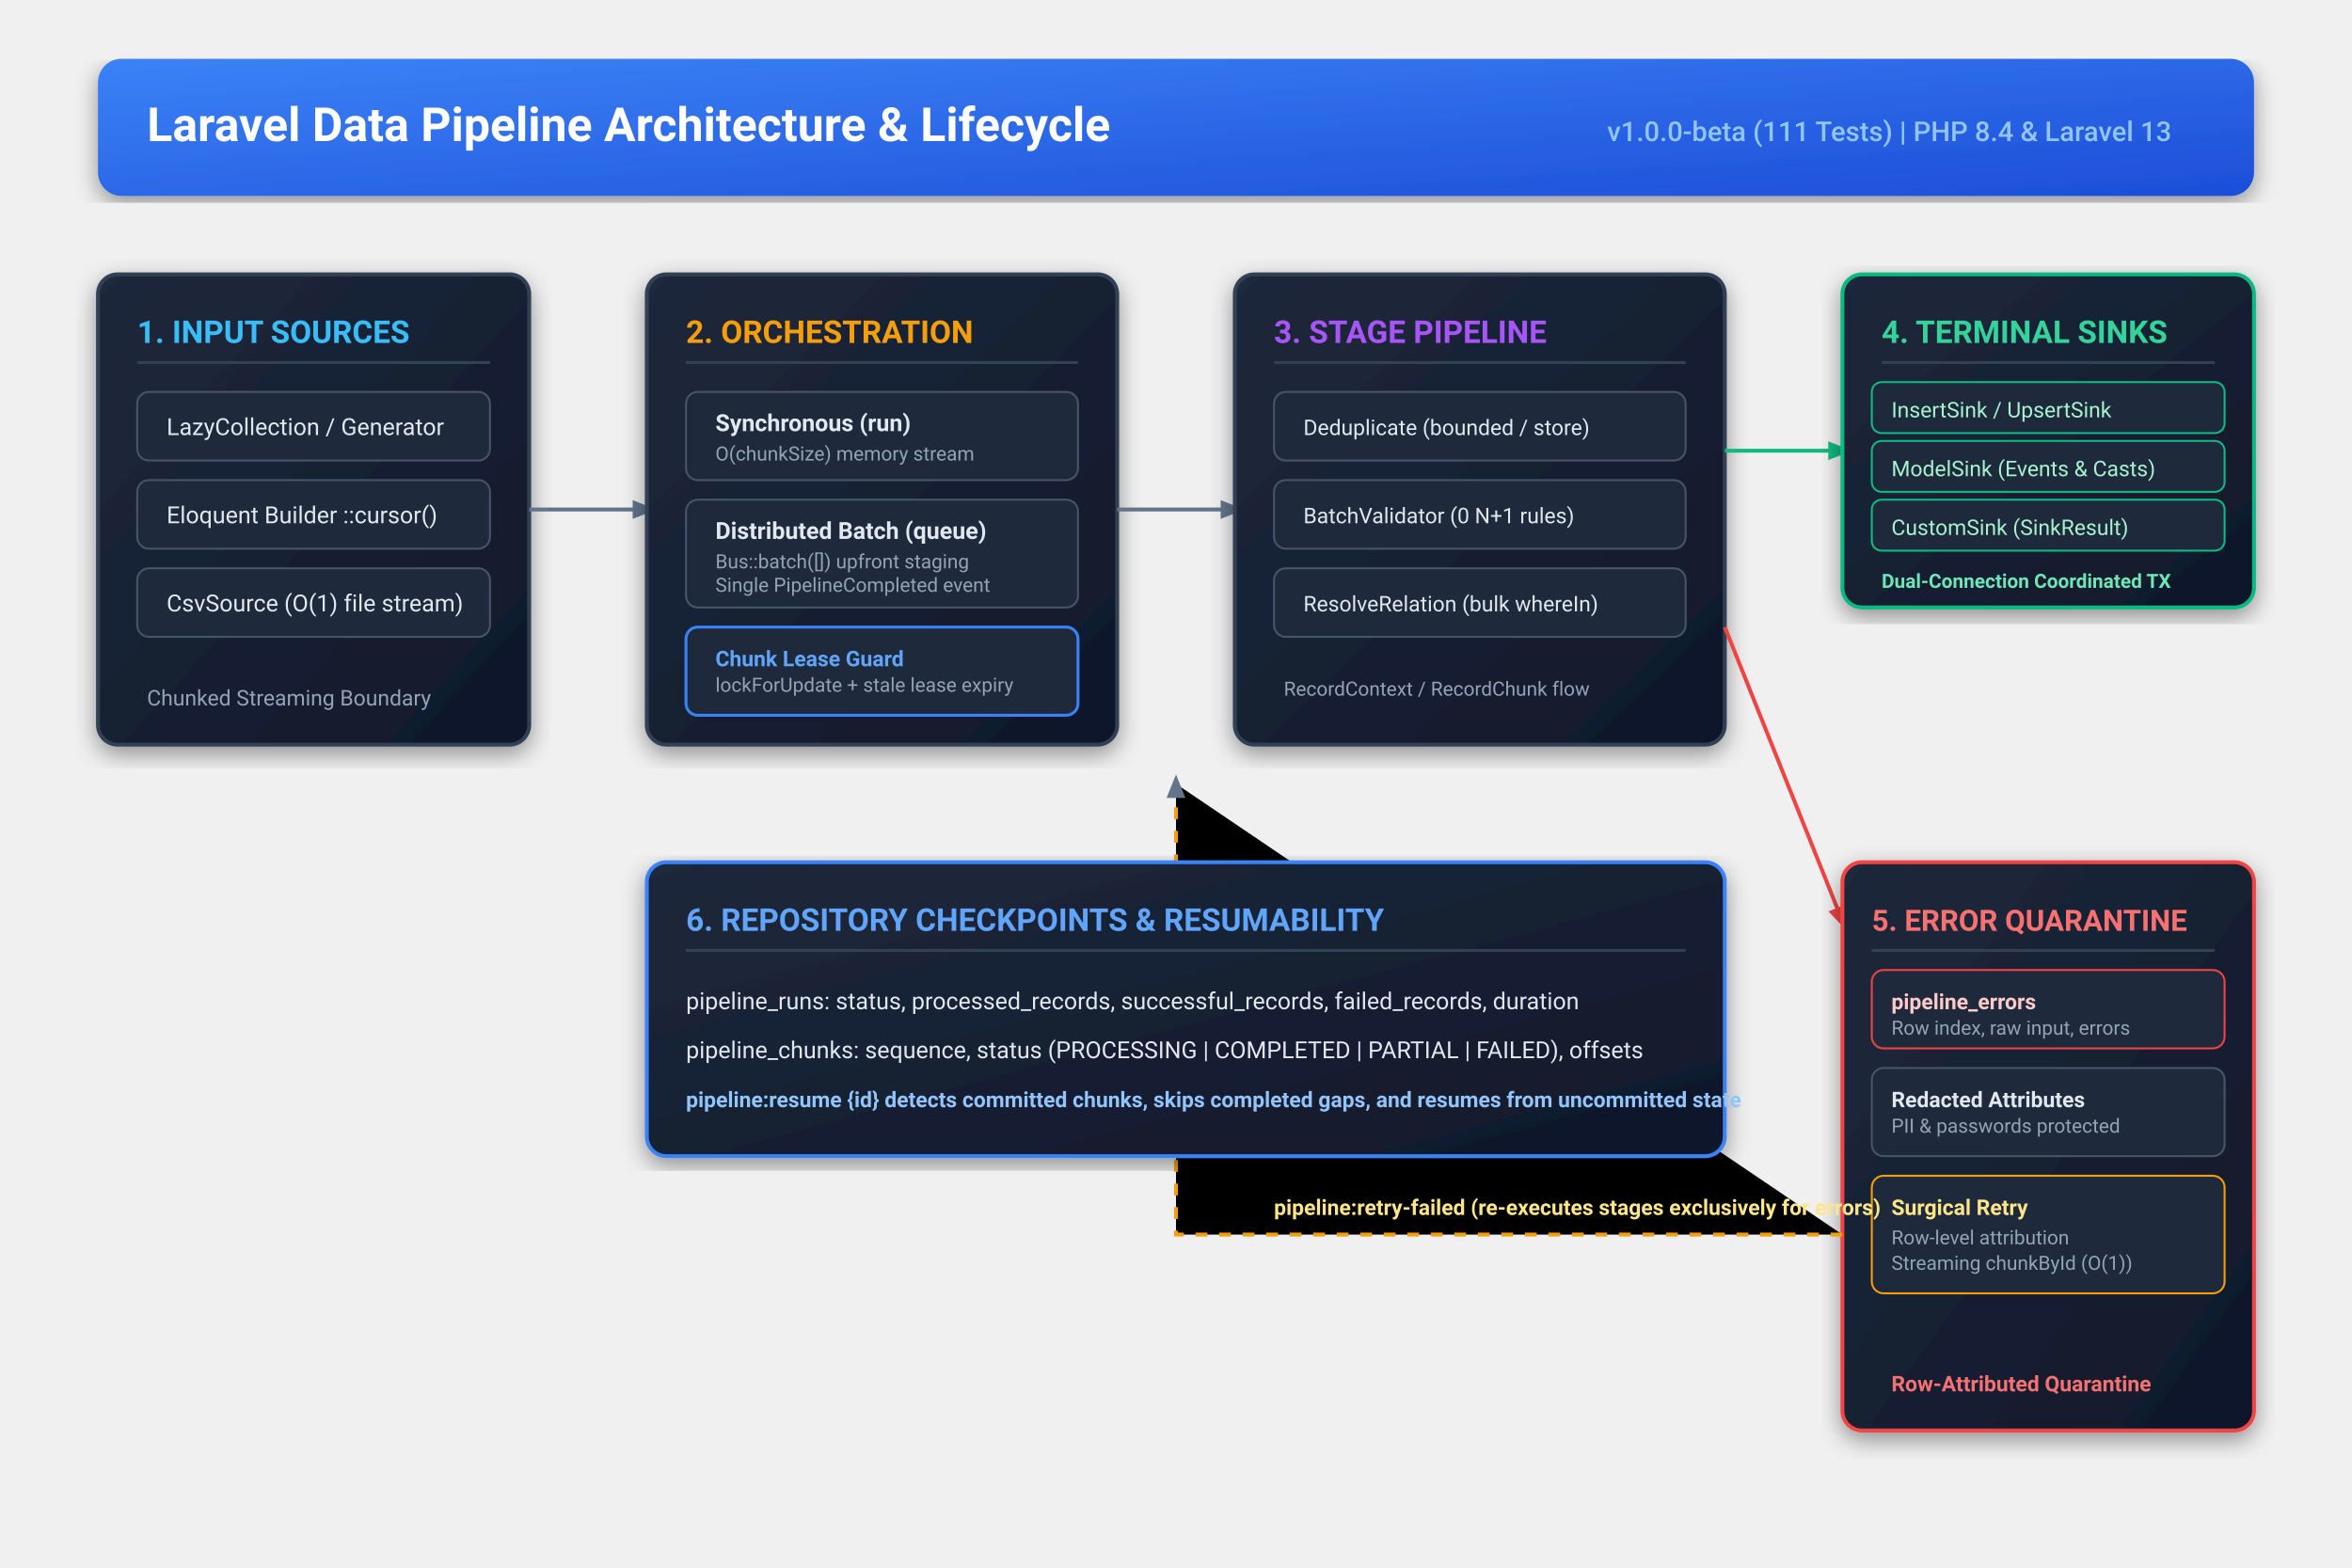
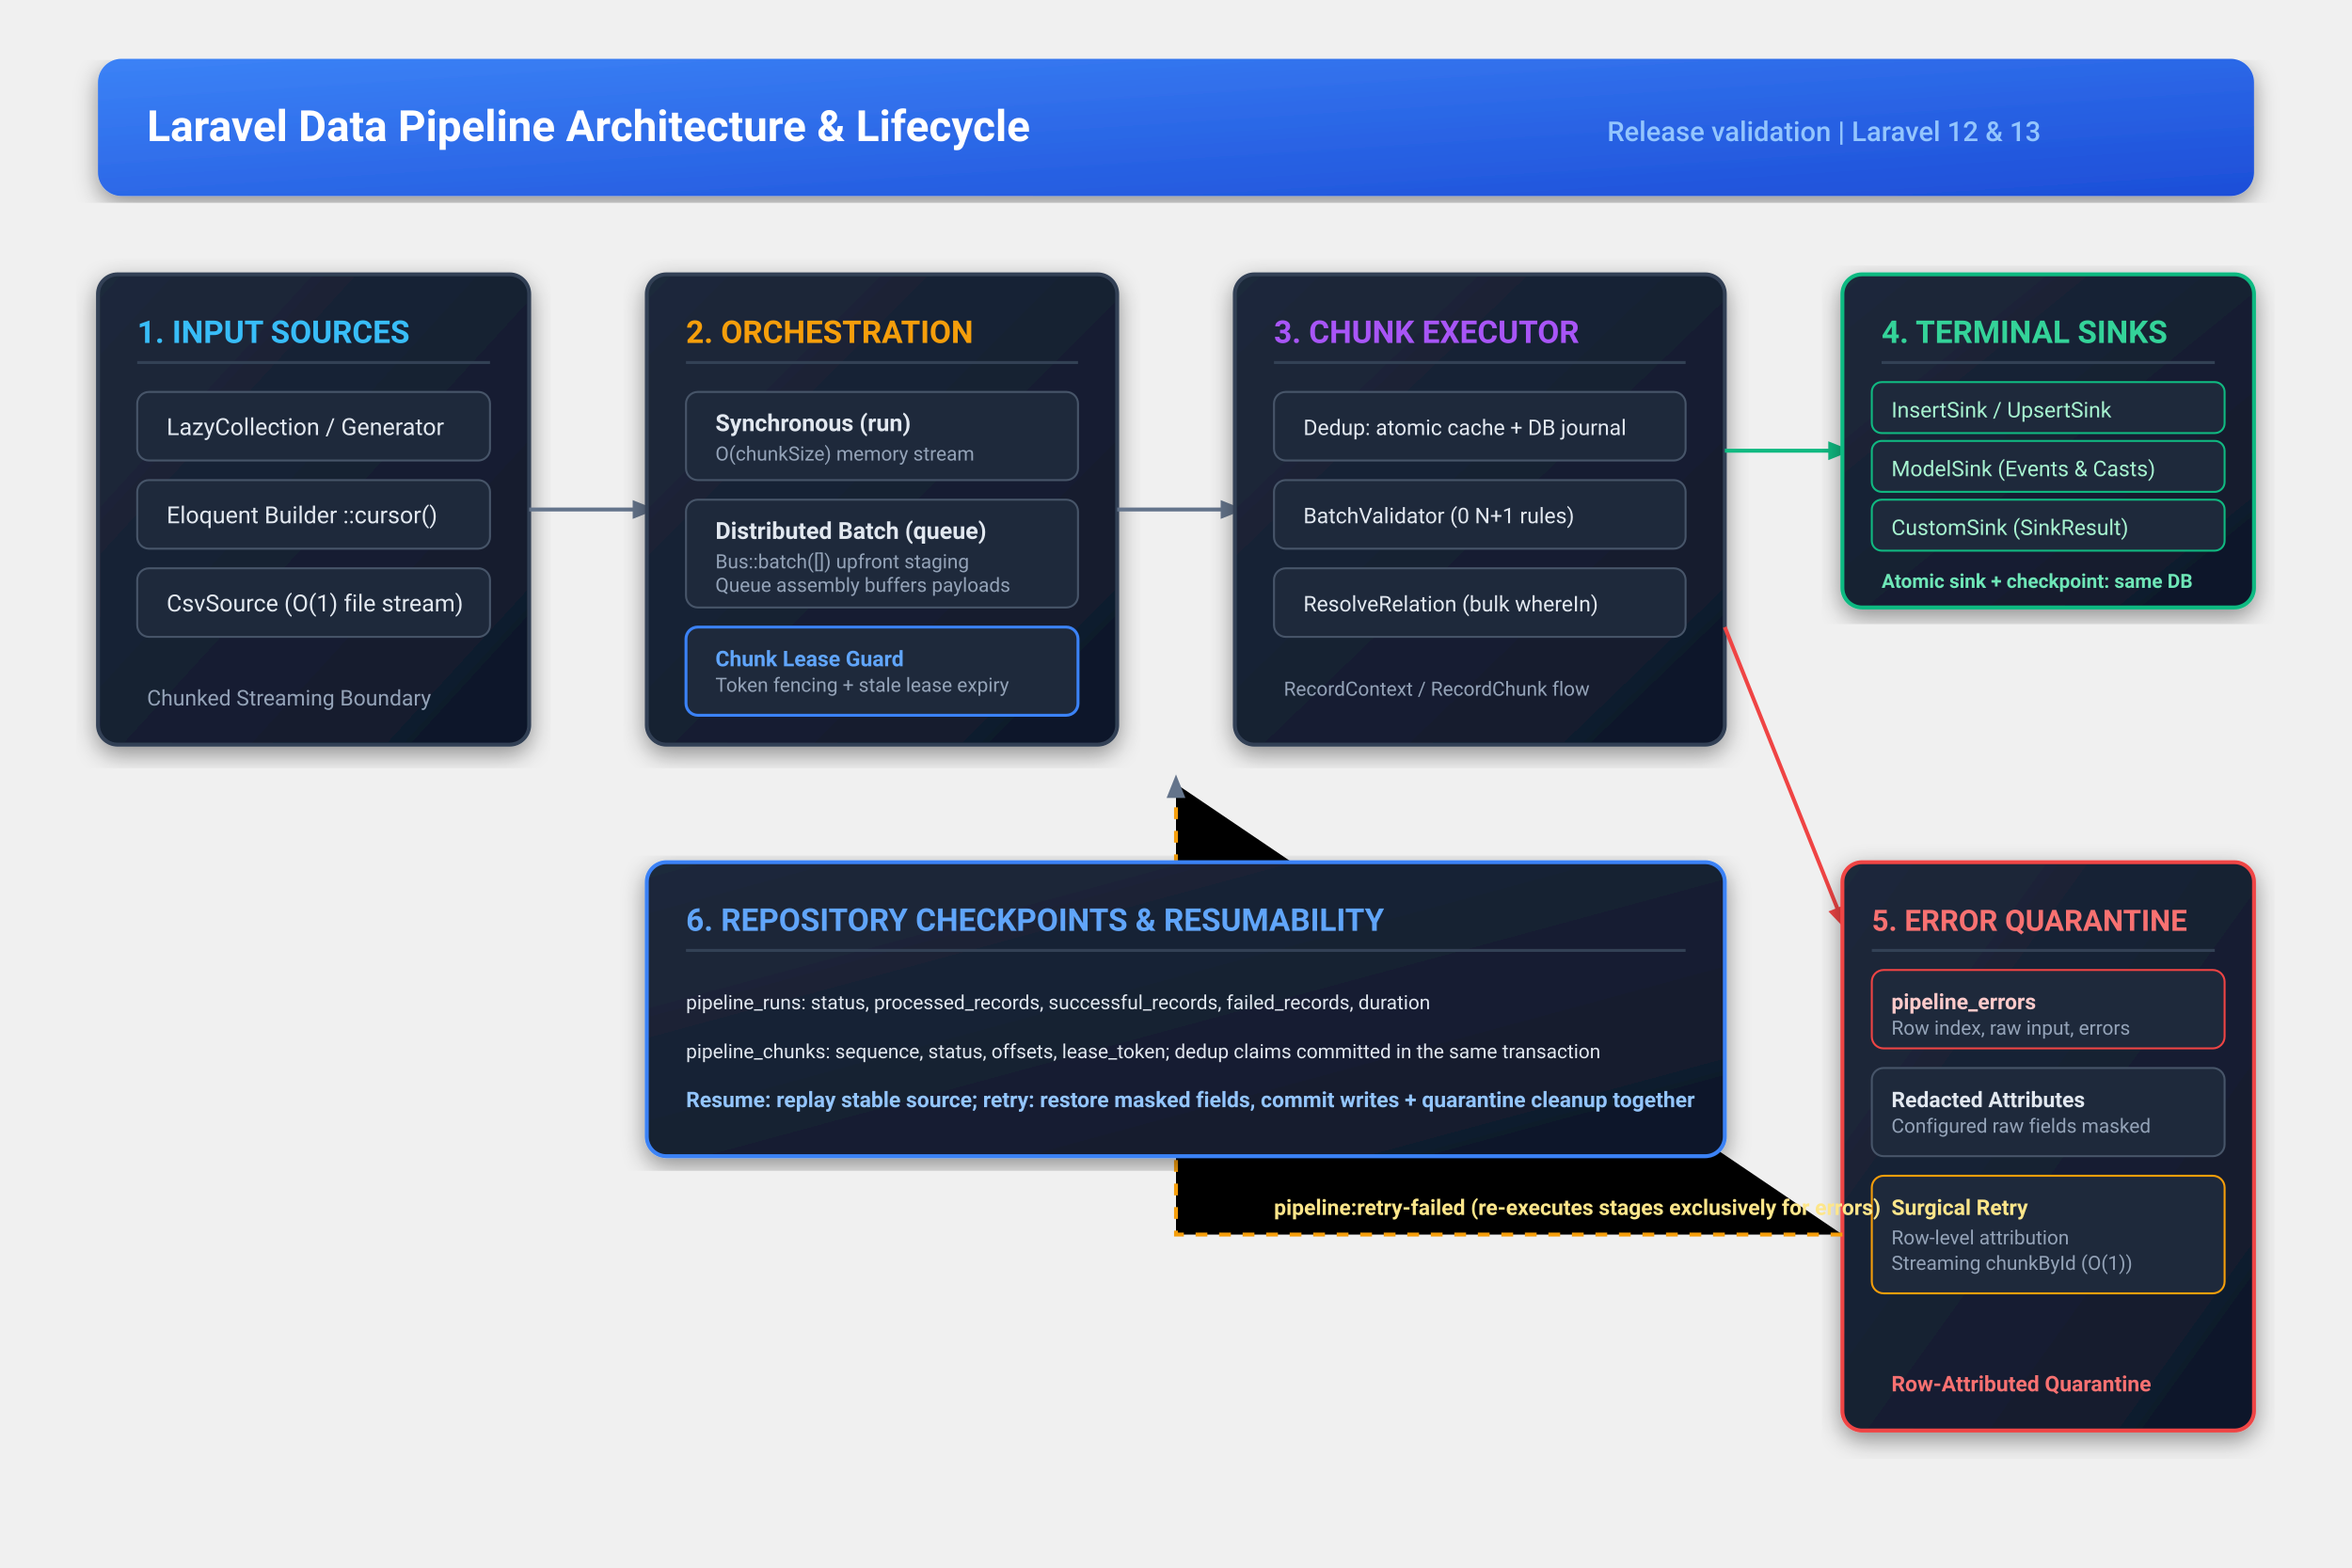
<svg xmlns="http://www.w3.org/2000/svg" viewBox="0 0 1200 800" width="100%" height="100%" style="background:#0f172a; font-family: ui-sans-serif, system-ui, -apple-system, BlinkMacSystemFont, 'Segoe UI', Roboto, 'Helvetica Neue', Arial, sans-serif;">
  <defs>
    <linearGradient id="grad-header" x1="0%" y1="0%" x2="100%" y2="100%">
      <stop offset="0%" stop-color="#3b82f6" />
      <stop offset="100%" stop-color="#1d4ed8" />
    </linearGradient>
    <linearGradient id="grad-stage" x1="0%" y1="0%" x2="100%" y2="100%">
      <stop offset="0%" stop-color="#1e293b" />
      <stop offset="100%" stop-color="#0f172a" />
    </linearGradient>
    <linearGradient id="grad-sink" x1="0%" y1="0%" x2="100%" y2="100%">
      <stop offset="0%" stop-color="#10b981" />
      <stop offset="100%" stop-color="#047857" />
    </linearGradient>
    <linearGradient id="grad-quarantine" x1="0%" y1="0%" x2="100%" y2="100%">
      <stop offset="0%" stop-color="#ef4444" />
      <stop offset="100%" stop-color="#b91c1c" />
    </linearGradient>
    <filter id="shadow" x="-5%" y="-5%" width="110%" height="110%">
      <feDropShadow dx="0" dy="4" stdDeviation="6" flood-color="#000" flood-opacity="0.4" />
    </filter>
    <marker id="arrow" viewBox="0 0 10 10" refX="6" refY="5" markerWidth="6" markerHeight="6" orient="auto-start-reverse">
      <path d="M 0 1 L 10 5 L 0 9 z" fill="#64748b" />
    </marker>
    <marker id="arrow-green" viewBox="0 0 10 10" refX="6" refY="5" markerWidth="6" markerHeight="6" orient="auto-start-reverse">
      <path d="M 0 1 L 10 5 L 0 9 z" fill="#10b981" />
    </marker>
    <marker id="arrow-red" viewBox="0 0 10 10" refX="6" refY="5" markerWidth="6" markerHeight="6" orient="auto-start-reverse">
      <path d="M 0 1 L 10 5 L 0 9 z" fill="#ef4444" />
    </marker>
  </defs>
  <rect x="50" y="30" width="1100" height="70" rx="12" fill="url(#grad-header)" filter="url(#shadow)" />
-   <text x="75" y="72" fill="#ffffff" font-size="24" font-weight="700">Laravel Data Pipeline Architecture &amp; Lifecycle</text>
-   <text x="820" y="72" fill="#93c5fd" font-size="14" font-weight="500">v1.0.0-beta (111 Tests) | PHP 8.4 &amp; Laravel 13</text>
+   <text x="75" y="72" fill="#ffffff" font-size="22" font-weight="700">Laravel Data Pipeline Architecture &amp; Lifecycle</text>
+   <text x="820" y="72" fill="#93c5fd" font-size="14" font-weight="500">Release validation | Laravel 12 &amp; 13</text>
  <rect x="50" y="140" width="220" height="240" rx="10" fill="url(#grad-stage)" stroke="#334155" stroke-width="2" filter="url(#shadow)" />
  <text x="70" y="175" fill="#38bdf8" font-size="16" font-weight="700">1. INPUT SOURCES</text>
  <line x1="70" y1="185" x2="250" y2="185" stroke="#334155" stroke-width="1.5" />
  <rect x="70" y="200" width="180" height="35" rx="6" fill="#1e293b" stroke="#475569" />
  <text x="85" y="222" fill="#e2e8f0" font-size="12">LazyCollection / Generator</text>
  <rect x="70" y="245" width="180" height="35" rx="6" fill="#1e293b" stroke="#475569" />
  <text x="85" y="267" fill="#e2e8f0" font-size="12">Eloquent Builder ::cursor()</text>
  <rect x="70" y="290" width="180" height="35" rx="6" fill="#1e293b" stroke="#475569" />
  <text x="85" y="312" fill="#e2e8f0" font-size="12">CsvSource (O(1) file stream)</text>
  <text x="75" y="360" fill="#94a3b8" font-size="11">Chunked Streaming Boundary</text>
  <path d="M 270 260 L 330 260" stroke="#64748b" stroke-width="2" marker-end="url(#arrow)" />
  <rect x="330" y="140" width="240" height="240" rx="10" fill="url(#grad-stage)" stroke="#334155" stroke-width="2" filter="url(#shadow)" />
  <text x="350" y="175" fill="#f59e0b" font-size="16" font-weight="700">2. ORCHESTRATION</text>
  <line x1="350" y1="185" x2="550" y2="185" stroke="#334155" stroke-width="1.5" />
  <rect x="350" y="200" width="200" height="45" rx="6" fill="#1e293b" stroke="#475569" />
  <text x="365" y="220" fill="#e2e8f0" font-size="12" font-weight="600">Synchronous (run)</text>
  <text x="365" y="235" fill="#94a3b8" font-size="10">O(chunkSize) memory stream</text>
  <rect x="350" y="255" width="200" height="55" rx="6" fill="#1e293b" stroke="#475569" />
  <text x="365" y="275" fill="#e2e8f0" font-size="12" font-weight="600">Distributed Batch (queue)</text>
  <text x="365" y="290" fill="#94a3b8" font-size="10">Bus::batch([]) upfront staging</text>
-   <text x="365" y="302" fill="#94a3b8" font-size="10">Single PipelineCompleted event</text>
+   <text x="365" y="302" fill="#94a3b8" font-size="10">Queue assembly buffers payloads</text>
  <rect x="350" y="320" width="200" height="45" rx="6" fill="#1e293b" stroke="#3b82f6" stroke-width="1.5" />
  <text x="365" y="340" fill="#60a5fa" font-size="11" font-weight="600">Chunk Lease Guard</text>
-   <text x="365" y="353" fill="#94a3b8" font-size="10">lockForUpdate + stale lease expiry</text>
+   <text x="365" y="353" fill="#94a3b8" font-size="10">Token fencing + stale lease expiry</text>
  <path d="M 570 260 L 630 260" stroke="#64748b" stroke-width="2" marker-end="url(#arrow)" />
  <rect x="630" y="140" width="250" height="240" rx="10" fill="url(#grad-stage)" stroke="#334155" stroke-width="2" filter="url(#shadow)" />
-   <text x="650" y="175" fill="#a855f7" font-size="16" font-weight="700">3. STAGE PIPELINE</text>
+   <text x="650" y="175" fill="#a855f7" font-size="16" font-weight="700">3. CHUNK EXECUTOR</text>
  <line x1="650" y1="185" x2="860" y2="185" stroke="#334155" stroke-width="1.5" />
  <rect x="650" y="200" width="210" height="35" rx="6" fill="#1e293b" stroke="#475569" />
-   <text x="665" y="222" fill="#e2e8f0" font-size="11">Deduplicate (bounded / store)</text>
+   <text x="665" y="222" fill="#e2e8f0" font-size="11">Dedup: atomic cache + DB journal</text>
  <rect x="650" y="245" width="210" height="35" rx="6" fill="#1e293b" stroke="#475569" />
  <text x="665" y="267" fill="#e2e8f0" font-size="11">BatchValidator (0 N+1 rules)</text>
  <rect x="650" y="290" width="210" height="35" rx="6" fill="#1e293b" stroke="#475569" />
  <text x="665" y="312" fill="#e2e8f0" font-size="11">ResolveRelation (bulk whereIn)</text>
  <text x="655" y="355" fill="#94a3b8" font-size="10">RecordContext / RecordChunk flow</text>
  <path d="M 880 230 L 940 230" stroke="#10b981" stroke-width="2" marker-end="url(#arrow-green)" />
  <path d="M 880 320 L 940 470" stroke="#ef4444" stroke-width="2" marker-end="url(#arrow-red)" />
  <rect x="940" y="140" width="210" height="170" rx="10" fill="url(#grad-stage)" stroke="#10b981" stroke-width="2" filter="url(#shadow)" />
  <text x="960" y="175" fill="#34d399" font-size="16" font-weight="700">4. TERMINAL SINKS</text>
  <line x1="960" y1="185" x2="1130" y2="185" stroke="#334155" stroke-width="1.5" />
  <rect x="955" y="195" width="180" height="26" rx="5" fill="#1e293b" stroke="#10b981" />
  <text x="965" y="213" fill="#a7f3d0" font-size="11">InsertSink / UpsertSink</text>
  <rect x="955" y="225" width="180" height="26" rx="5" fill="#1e293b" stroke="#10b981" />
  <text x="965" y="243" fill="#a7f3d0" font-size="11">ModelSink (Events &amp; Casts)</text>
  <rect x="955" y="255" width="180" height="26" rx="5" fill="#1e293b" stroke="#10b981" />
  <text x="965" y="273" fill="#a7f3d0" font-size="11">CustomSink (SinkResult)</text>
-   <text x="960" y="300" fill="#6ee7b7" font-size="10" font-weight="600">Dual-Connection Coordinated TX</text>
+   <text x="960" y="300" fill="#6ee7b7" font-size="10" font-weight="600">Atomic sink + checkpoint: same DB</text>
  <rect x="940" y="440" width="210" height="290" rx="10" fill="url(#grad-stage)" stroke="#ef4444" stroke-width="2" filter="url(#shadow)" />
  <text x="955" y="475" fill="#f87171" font-size="15" font-weight="700">5. ERROR QUARANTINE</text>
  <line x1="955" y1="485" x2="1130" y2="485" stroke="#334155" stroke-width="1.5" />
  <rect x="955" y="495" width="180" height="40" rx="6" fill="#1e293b" stroke="#ef4444" />
  <text x="965" y="515" fill="#fecaca" font-size="11" font-weight="600">pipeline_errors</text>
  <text x="965" y="528" fill="#94a3b8" font-size="10">Row index, raw input, errors</text>
  <rect x="955" y="545" width="180" height="45" rx="6" fill="#1e293b" stroke="#475569" />
  <text x="965" y="565" fill="#e2e8f0" font-size="11" font-weight="600">Redacted Attributes</text>
-   <text x="965" y="578" fill="#94a3b8" font-size="10">PII &amp; passwords protected</text>
+   <text x="965" y="578" fill="#94a3b8" font-size="10">Configured raw fields masked</text>
  <rect x="955" y="600" width="180" height="60" rx="6" fill="#1e293b" stroke="#f59e0b" />
  <text x="965" y="620" fill="#fde68a" font-size="11" font-weight="600">Surgical Retry</text>
  <text x="965" y="635" fill="#94a3b8" font-size="10">Row-level attribution</text>
  <text x="965" y="648" fill="#94a3b8" font-size="10">Streaming chunkById (O(1))</text>
  <text x="965" y="710" fill="#f87171" font-size="11" font-weight="600">Row-Attributed Quarantine</text>
  <path d="M 940 630 L 600 630 L 600 400" stroke="#f59e0b" stroke-width="2" stroke-dasharray="6,6" marker-end="url(#arrow)" />
  <text x="650" y="620" fill="#fde68a" font-size="11" font-weight="600">pipeline:retry-failed (re-executes stages exclusively for errors)</text>
  <rect x="330" y="440" width="550" height="150" rx="10" fill="url(#grad-stage)" stroke="#3b82f6" stroke-width="2" filter="url(#shadow)" />
  <text x="350" y="475" fill="#60a5fa" font-size="16" font-weight="700">6. REPOSITORY CHECKPOINTS &amp; RESUMABILITY</text>
  <line x1="350" y1="485" x2="860" y2="485" stroke="#334155" stroke-width="1.5" />
-   <text x="350" y="515" fill="#e2e8f0" font-size="12">pipeline_runs: status, processed_records, successful_records, failed_records, duration</text>
-   <text x="350" y="540" fill="#e2e8f0" font-size="12">pipeline_chunks: sequence, status (PROCESSING | COMPLETED | PARTIAL | FAILED), offsets</text>
-   <text x="350" y="565" fill="#93c5fd" font-size="11" font-weight="600">pipeline:resume {id} detects committed chunks, skips completed gaps, and resumes from uncommitted state</text>
+   <text x="350" y="515" fill="#e2e8f0" font-size="10">pipeline_runs: status, processed_records, successful_records, failed_records, duration</text>
+   <text x="350" y="540" fill="#e2e8f0" font-size="10">pipeline_chunks: sequence, status, offsets, lease_token; dedup claims committed in the same transaction</text>
+   <text x="350" y="565" fill="#93c5fd" font-size="11" font-weight="600">Resume: replay stable source; retry: restore masked fields, commit writes + quarantine cleanup together</text>
</svg>
